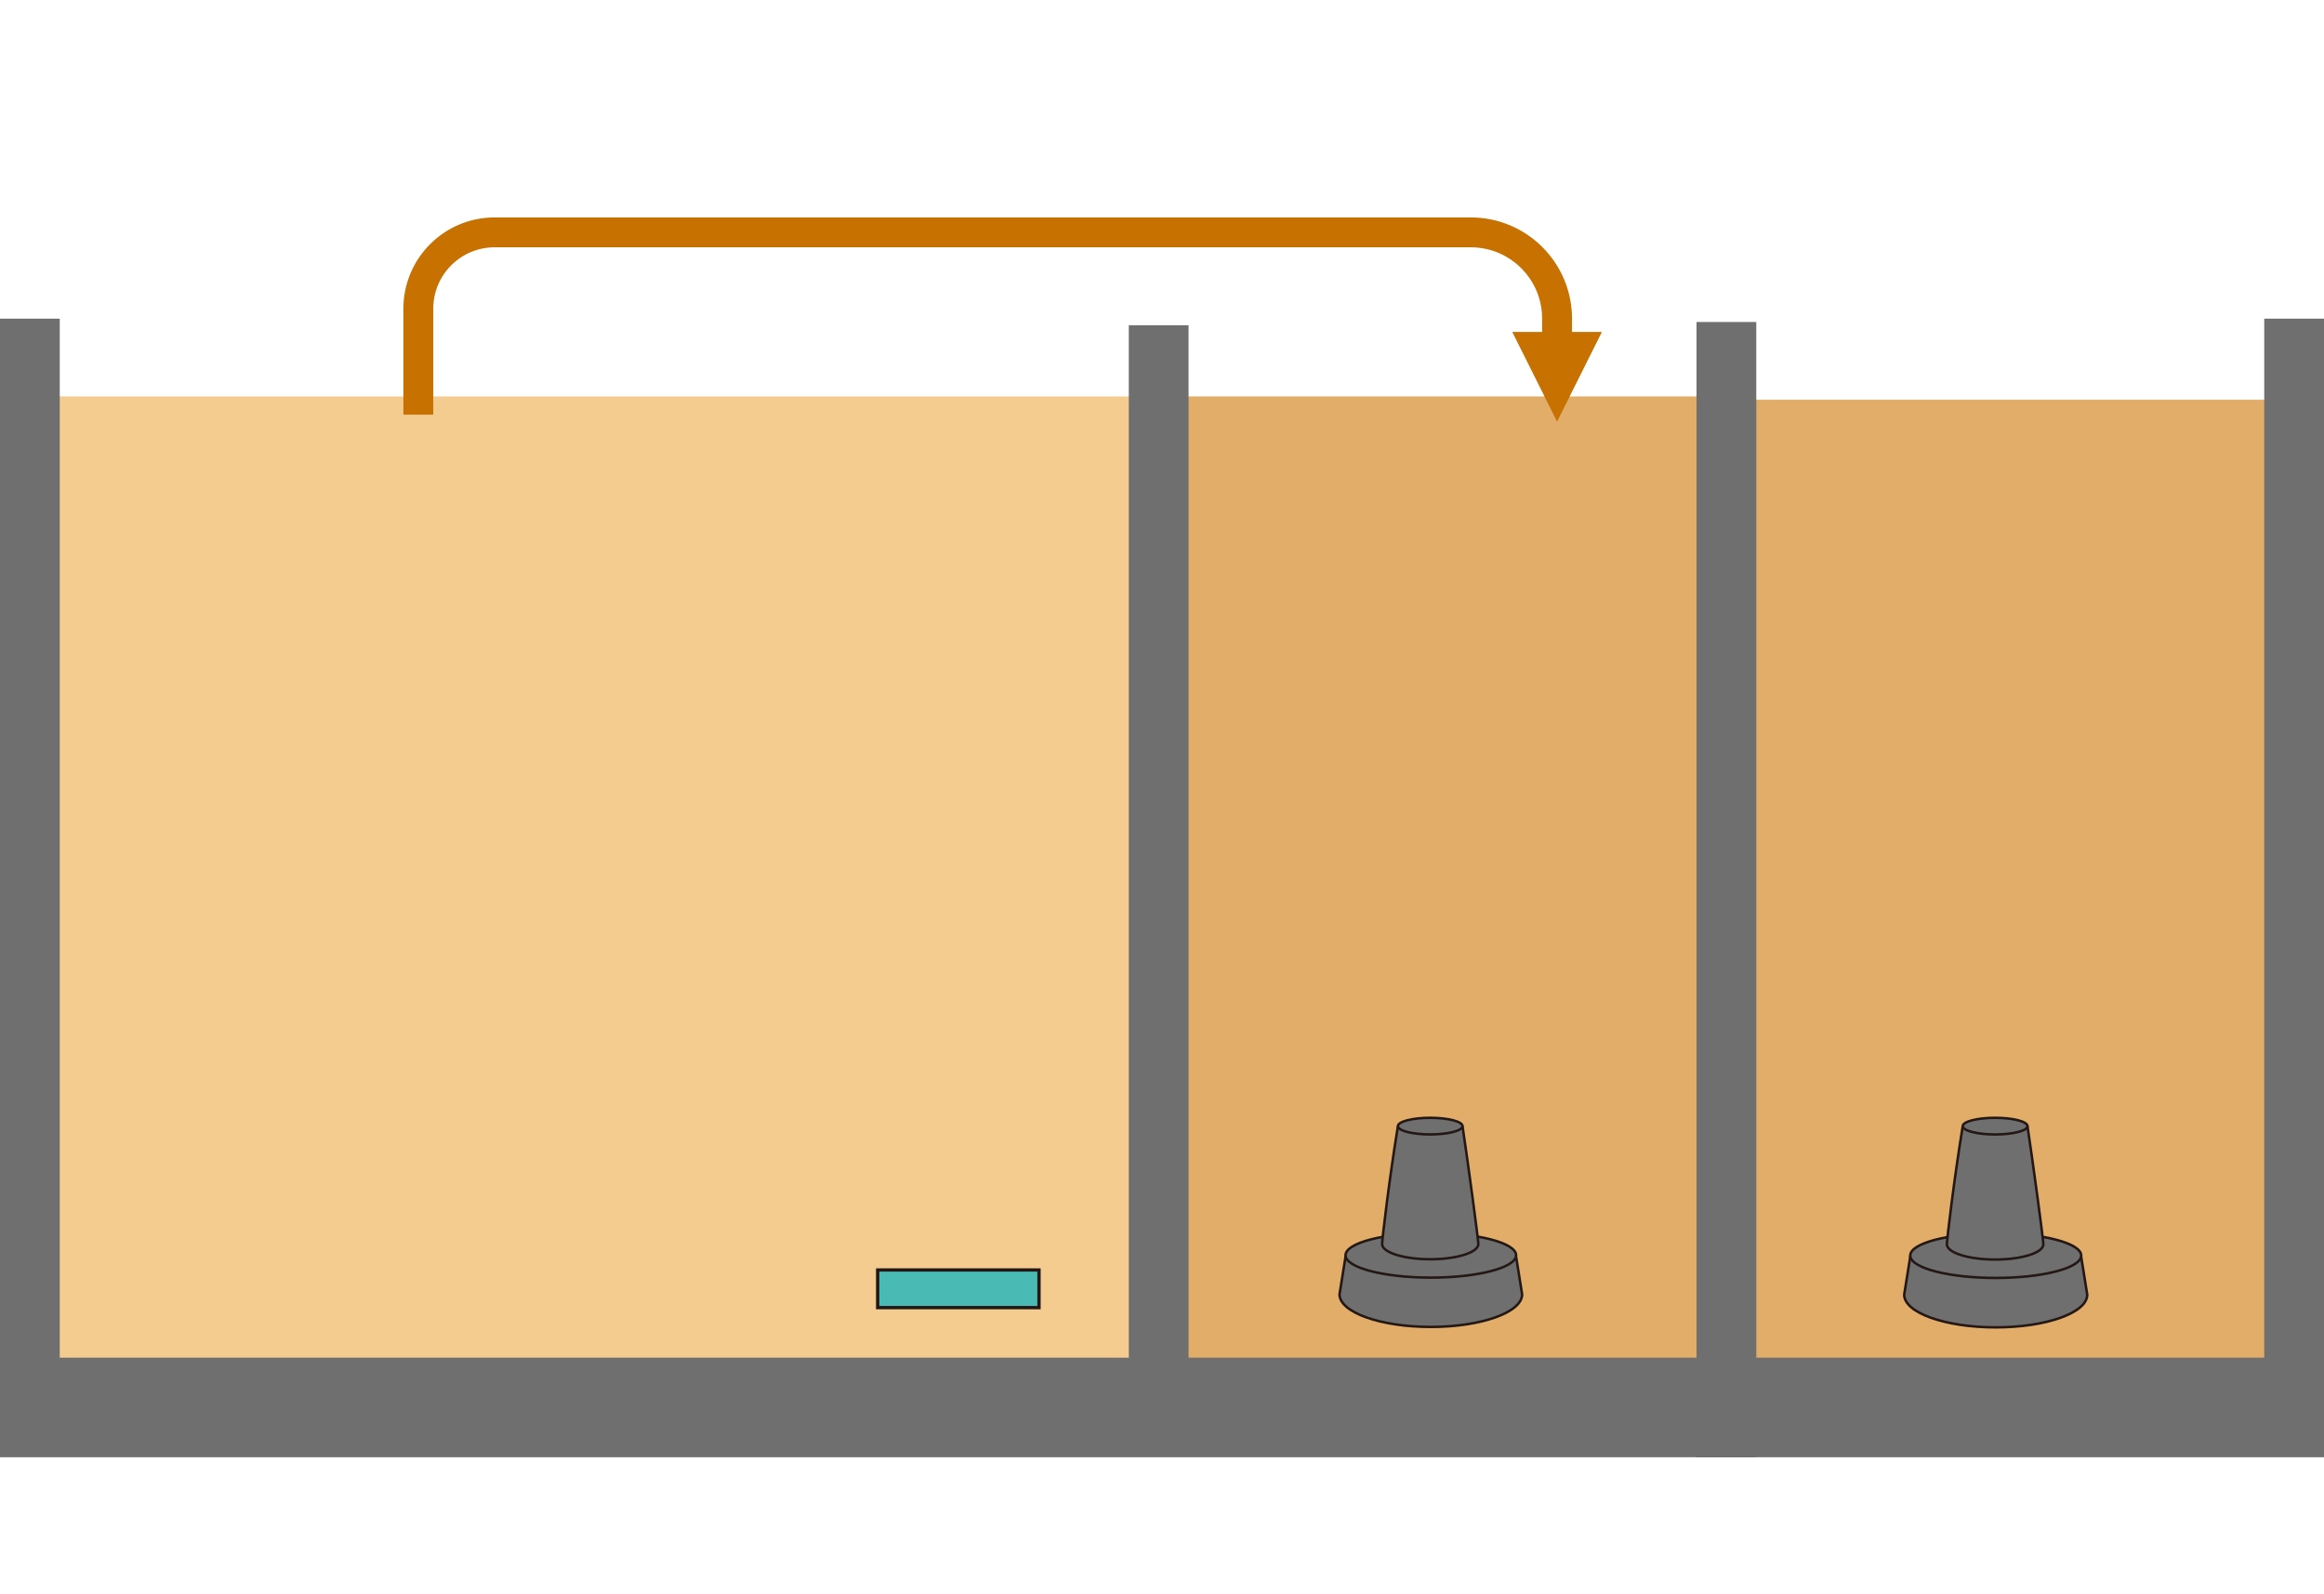
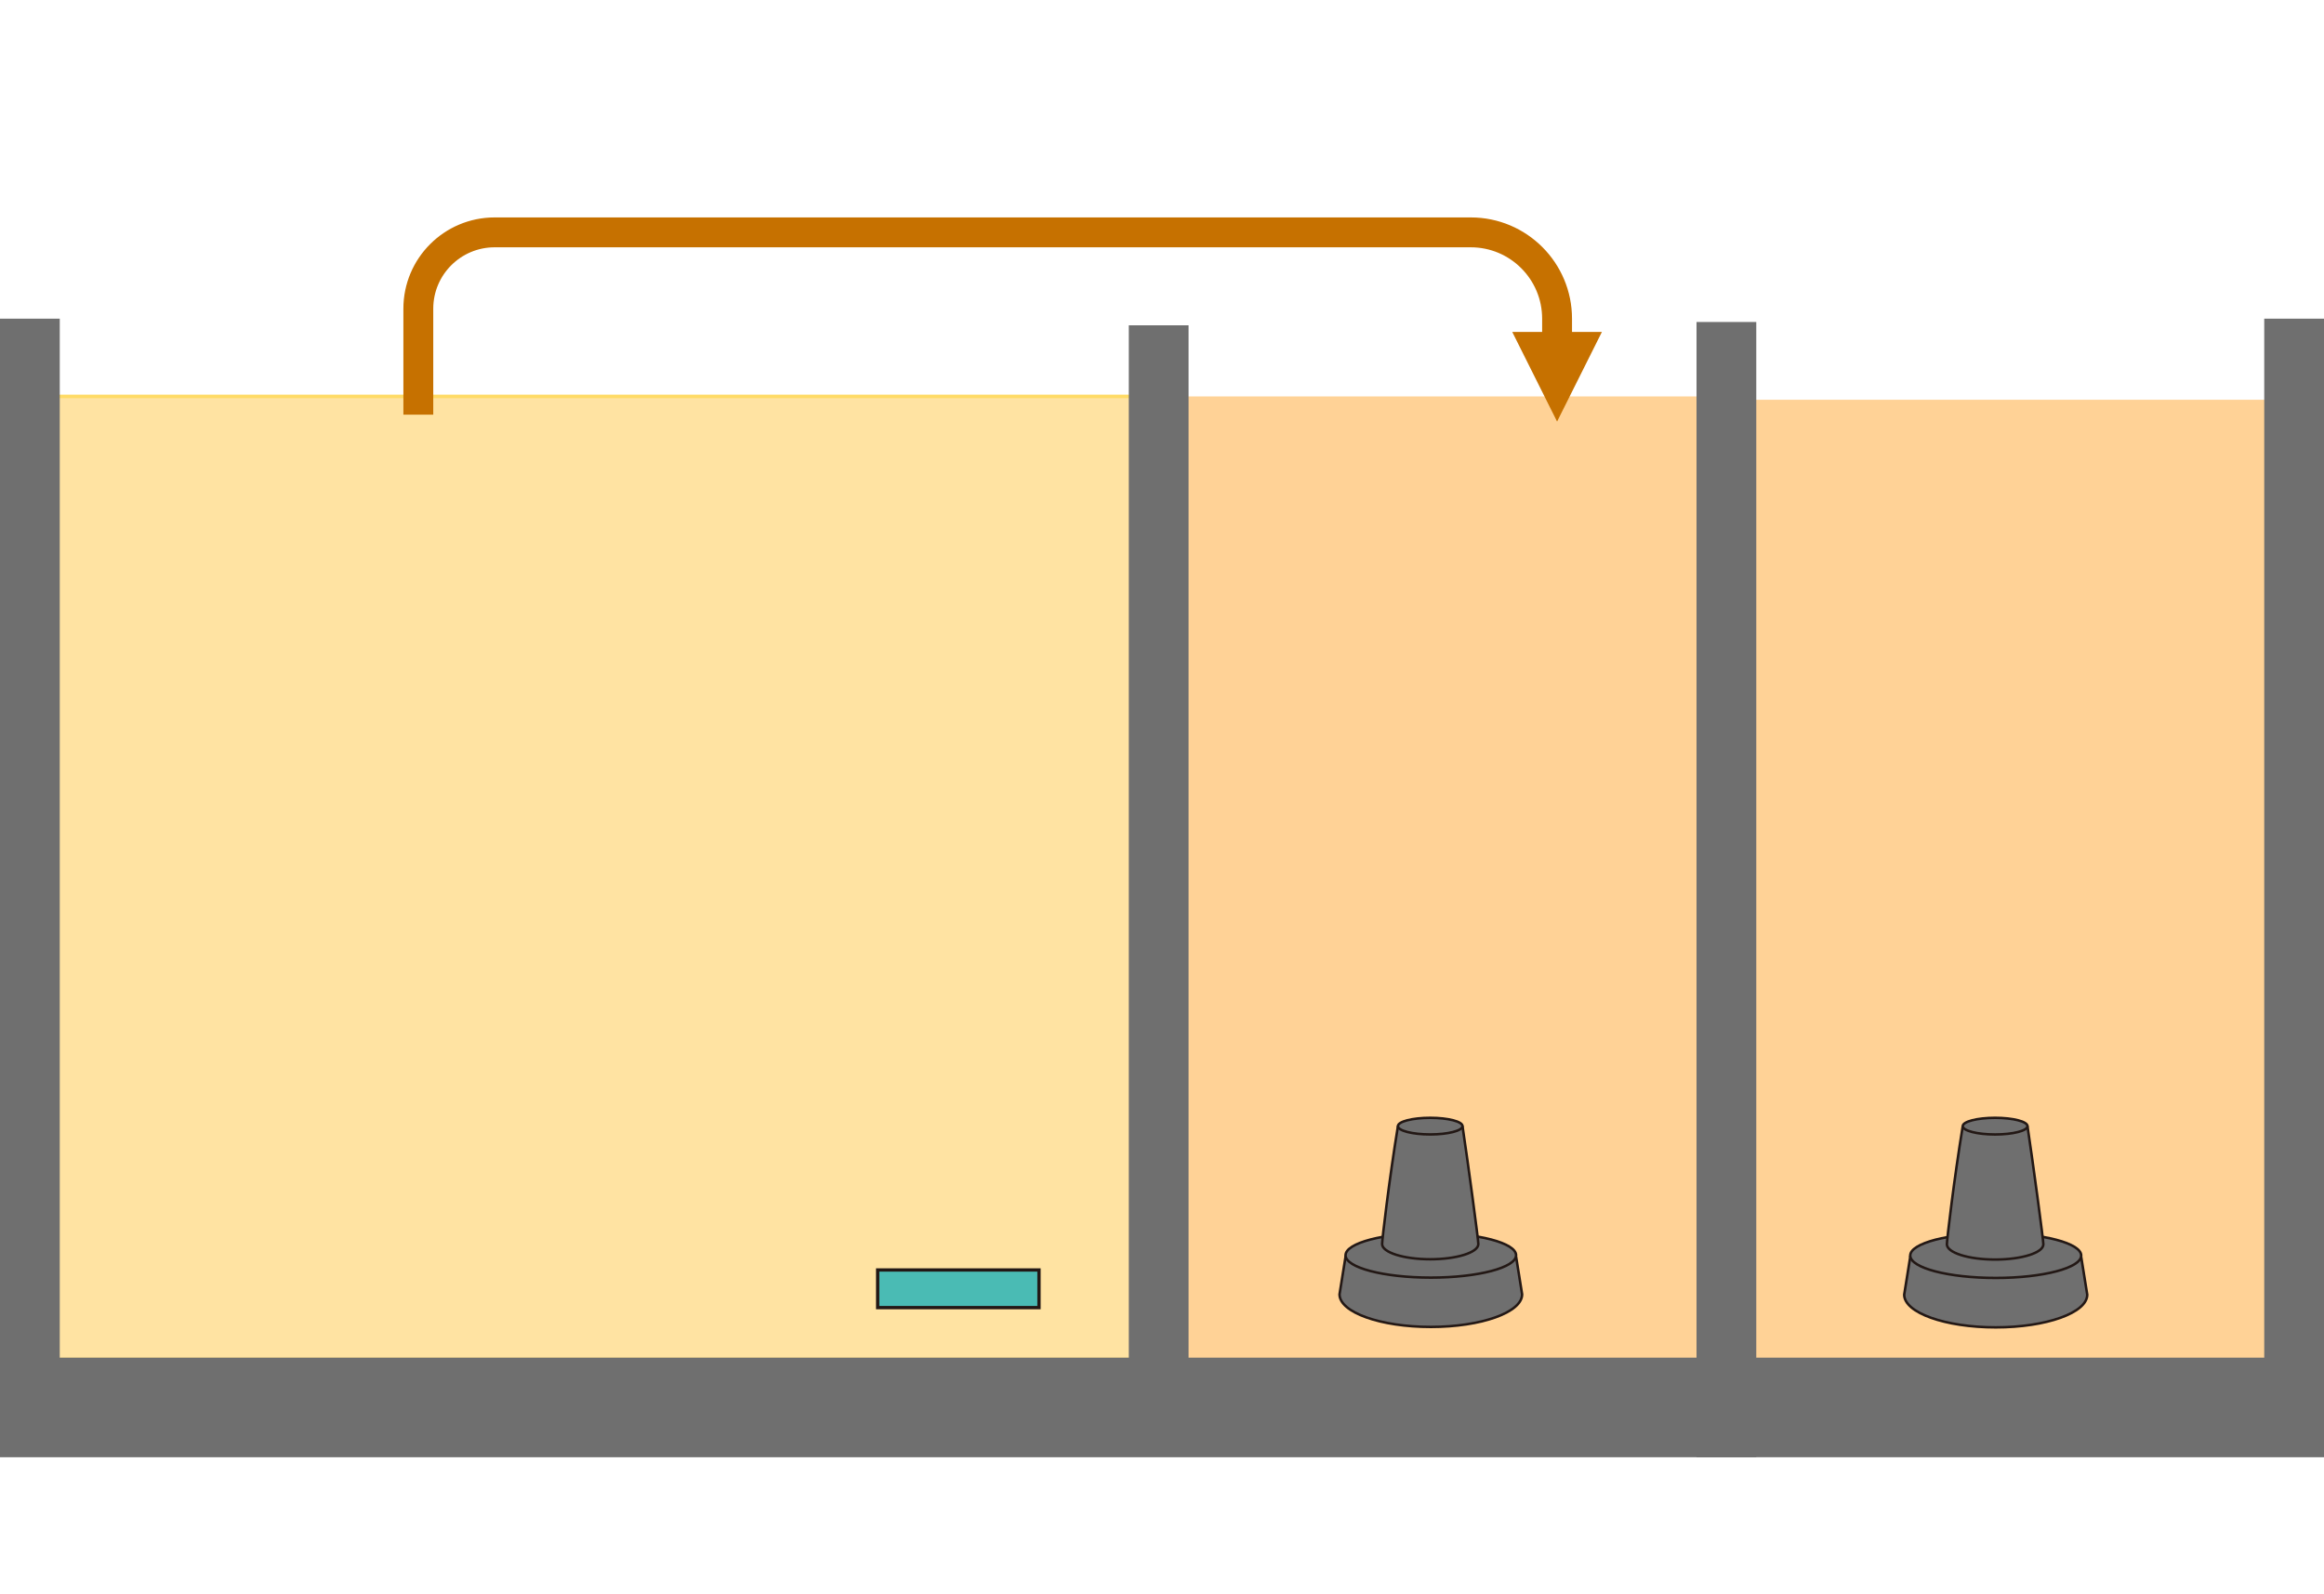
- <svg xmlns="http://www.w3.org/2000/svg" width="100%" height="100%" viewBox="0 0 700 480" version="1.1" xml:space="preserve" style="fill-rule:evenodd;clip-rule:evenodd;stroke-linecap:square;stroke-linejoin:round;stroke-miterlimit:1.5;">
+ <svg xmlns="http://www.w3.org/2000/svg" width="100%" height="100%" viewBox="0 0 700 480" version="1.1" xml:space="preserve" style="fill-rule:evenodd;clip-rule:evenodd;stroke-linejoin:round;stroke-miterlimit:2;">
  <g id="_レイヤー_1_" transform="matrix(1,0,0,1,-37.01,41.575)">
    <g transform="matrix(1,0,0,1.13719,0,-50.48193)">
-       <rect x="51.35" y="112.85" width="331.65" height="255.12" style="fill:rgb(245,204,144);" />
+       <rect x="51.35" y="112.85" width="331.65" height="255.12" style="fill:rgb(255,227,162);stroke:rgb(255,219,102);stroke-width:0.93px;" />
    </g>
    <g transform="matrix(1,0,0,1.13719,0,-50.48193)">
-       <rect x="383.01" y="112.85" width="170.08" height="255.12" style="fill:rgb(225,173,104);" />
+       <rect x="383.01" y="112.85" width="170.08" height="255.12" style="fill:rgb(255,210,150);" />
    </g>
    <g transform="matrix(1,0,0,1.133271,0,-49.03959)">
-       <rect x="553.09" y="112.85" width="170.08" height="255.12" style="fill:rgb(225,173,104);" />
+       <rect x="553.09" y="112.85" width="170.08" height="255.12" style="fill:rgb(255,210,150);" />
    </g>
  </g>
  <g transform="matrix(0.934605,0,0,2.192308,8.239782,-19.88462)">
    <g transform="matrix(1.069971,-0,-0,0.45614,-8.816327,9.070175)">
      <path d="M482.5,100L469,127L455.5,100L482.5,100Z" style="fill:rgb(198,113,0);" />
-       <path d="M126,120.423L126,92.998C126,80.297 136.297,70 148.998,70C210.455,70 378.225,70 443,70C457.359,70 469,81.641 469,96L469,105.4" style="fill:none;stroke:rgb(198,113,0);stroke-width:9px;" />
+       <path d="M126,120.423L126,92.998C126,80.297 136.297,70 148.998,70C210.455,70 378.225,70 443,70C457.359,70 469,81.641 469,96L469,105.4" style="fill:none;stroke:rgb(198,113,0);stroke-width:9px;stroke-linecap:square;stroke-miterlimit:1.5;" />
    </g>
  </g>
  <g id="_レイヤー_2_" transform="matrix(1,0,0,1,-37.01,40.575)">
    <g transform="matrix(1,0,0,1,37.01,0.425)">
      <rect x="0" y="55" width="18" height="342" style="fill:rgb(111,111,111);" />
    </g>
    <g transform="matrix(1,0,0,0.973684,377.01,3.872368)">
      <rect x="0" y="55" width="18" height="342" style="fill:rgb(111,111,111);" />
    </g>
    <g transform="matrix(1,0,0,1,548.01,1.425)">
      <rect x="0" y="55" width="18" height="342" style="fill:rgb(111,111,111);" />
    </g>
    <g transform="matrix(1,0,0,1,719.01,0.425)">
      <rect x="0" y="55" width="18" height="342" style="fill:rgb(111,111,111);" />
    </g>
    <g transform="matrix(1.001431,0,0,1,37.01,0.425)">
      <rect x="0" y="368" width="699" height="30" style="fill:rgb(111,111,111);" />
    </g>
  </g>
  <g id="_レイヤー_3_" transform="matrix(1,0,0,1,-37.01,41.575)">
    <g transform="matrix(1,0,0,1,52,4)">
-       <rect x="249.37" y="337.01" width="48.59" height="11.34" style="fill:rgb(74,187,180);stroke:rgb(35,24,21);stroke-width:1px;stroke-linecap:butt;stroke-linejoin:miter;stroke-miterlimit:10;" />
+       <rect x="249.37" y="337.01" width="48.59" height="11.34" style="fill:rgb(74,187,180);stroke:rgb(35,24,21);stroke-width:1px;stroke-linejoin:miter;stroke-miterlimit:10;" />
    </g>
    <g transform="matrix(0.997461,0,0,0.997941,1.118375,0.607827)">
-       <path d="M493.8,337.08L442.3,337.08L440.48,348.45C440.48,353.89 452.82,358.3 468.05,358.3C483.28,358.3 495.62,353.89 495.62,348.45L493.8,337.08" style="fill:rgb(111,111,111);fill-rule:nonzero;stroke:rgb(35,24,21);stroke-width:0.75px;stroke-linecap:butt;stroke-linejoin:miter;stroke-miterlimit:10;" />
-       <ellipse cx="468.05" cy="336.67" rx="25.75" ry="6.74" style="fill:rgb(111,111,111);stroke:rgb(35,24,21);stroke-width:0.75px;stroke-linecap:butt;stroke-linejoin:miter;stroke-miterlimit:10;" />
-       <path d="M477.62,297.68C479.35,309.19 482.4,331.93 482.4,333.28C482.4,335.82 475.89,337.87 467.87,337.87C459.85,337.87 453.34,335.81 453.34,333.28C453.34,331.93 455.49,313.72 458.12,297.68" style="fill:rgb(111,111,111);fill-rule:nonzero;stroke:rgb(35,24,21);stroke-width:0.75px;stroke-linecap:butt;stroke-linejoin:miter;stroke-miterlimit:10;" />
-       <ellipse cx="467.87" cy="297.68" rx="9.75" ry="2.51" style="fill:rgb(111,111,111);stroke:rgb(35,24,21);stroke-width:0.75px;stroke-linecap:butt;stroke-linejoin:miter;stroke-miterlimit:10;" />
+       <path d="M493.8,337.08L442.3,337.08L440.48,348.45C440.48,353.89 452.82,358.3 468.05,358.3C483.28,358.3 495.62,353.89 495.62,348.45L493.8,337.08" style="fill:rgb(111,111,111);fill-rule:nonzero;stroke:rgb(35,24,21);stroke-width:0.75px;stroke-linejoin:miter;stroke-miterlimit:10;" />
+       <ellipse cx="468.05" cy="336.67" rx="25.75" ry="6.74" style="fill:rgb(111,111,111);stroke:rgb(35,24,21);stroke-width:0.75px;stroke-linejoin:miter;stroke-miterlimit:10;" />
+       <path d="M477.62,297.68C479.35,309.19 482.4,331.93 482.4,333.28C482.4,335.82 475.89,337.87 467.87,337.87C459.85,337.87 453.34,335.81 453.34,333.28C453.34,331.93 455.49,313.72 458.12,297.68" style="fill:rgb(111,111,111);fill-rule:nonzero;stroke:rgb(35,24,21);stroke-width:0.75px;stroke-linejoin:miter;stroke-miterlimit:10;" />
+       <ellipse cx="467.87" cy="297.68" rx="9.75" ry="2.51" style="fill:rgb(111,111,111);stroke:rgb(35,24,21);stroke-width:0.75px;stroke-linejoin:miter;stroke-miterlimit:10;" />
    </g>
    <g>
-       <path d="M663.88,337.08L612.38,337.08L610.56,348.45C610.56,353.89 622.9,358.3 638.13,358.3C653.36,358.3 665.7,353.89 665.7,348.45L663.88,337.08" style="fill:rgb(111,111,111);fill-rule:nonzero;stroke:rgb(35,24,21);stroke-width:0.75px;stroke-linecap:butt;stroke-linejoin:miter;stroke-miterlimit:10;" />
-       <ellipse cx="638.13" cy="336.67" rx="25.75" ry="6.74" style="fill:rgb(111,111,111);stroke:rgb(35,24,21);stroke-width:0.75px;stroke-linecap:butt;stroke-linejoin:miter;stroke-miterlimit:10;" />
-       <path d="M647.7,297.68C649.43,309.19 652.48,331.93 652.48,333.28C652.48,335.82 645.97,337.87 637.95,337.87C629.93,337.87 623.42,335.81 623.42,333.28C623.42,331.93 625.57,313.72 628.2,297.68" style="fill:rgb(111,111,111);fill-rule:nonzero;stroke:rgb(35,24,21);stroke-width:0.75px;stroke-linecap:butt;stroke-linejoin:miter;stroke-miterlimit:10;" />
-       <ellipse cx="637.95" cy="297.68" rx="9.75" ry="2.51" style="fill:rgb(111,111,111);stroke:rgb(35,24,21);stroke-width:0.75px;stroke-linecap:butt;stroke-linejoin:miter;stroke-miterlimit:10;" />
+       <path d="M663.88,337.08L612.38,337.08L610.56,348.45C610.56,353.89 622.9,358.3 638.13,358.3C653.36,358.3 665.7,353.89 665.7,348.45L663.88,337.08" style="fill:rgb(111,111,111);fill-rule:nonzero;stroke:rgb(35,24,21);stroke-width:0.75px;stroke-linejoin:miter;stroke-miterlimit:10;" />
+       <ellipse cx="638.13" cy="336.67" rx="25.75" ry="6.74" style="fill:rgb(111,111,111);stroke:rgb(35,24,21);stroke-width:0.75px;stroke-linejoin:miter;stroke-miterlimit:10;" />
+       <path d="M647.7,297.68C649.43,309.19 652.48,331.93 652.48,333.28C652.48,335.82 645.97,337.87 637.95,337.87C629.93,337.87 623.42,335.81 623.42,333.28C623.42,331.93 625.57,313.72 628.2,297.68" style="fill:rgb(111,111,111);fill-rule:nonzero;stroke:rgb(35,24,21);stroke-width:0.75px;stroke-linejoin:miter;stroke-miterlimit:10;" />
+       <ellipse cx="637.95" cy="297.68" rx="9.75" ry="2.51" style="fill:rgb(111,111,111);stroke:rgb(35,24,21);stroke-width:0.75px;stroke-linejoin:miter;stroke-miterlimit:10;" />
    </g>
  </g>
  <g id="_レイヤー_4_">
    </g>
</svg>
